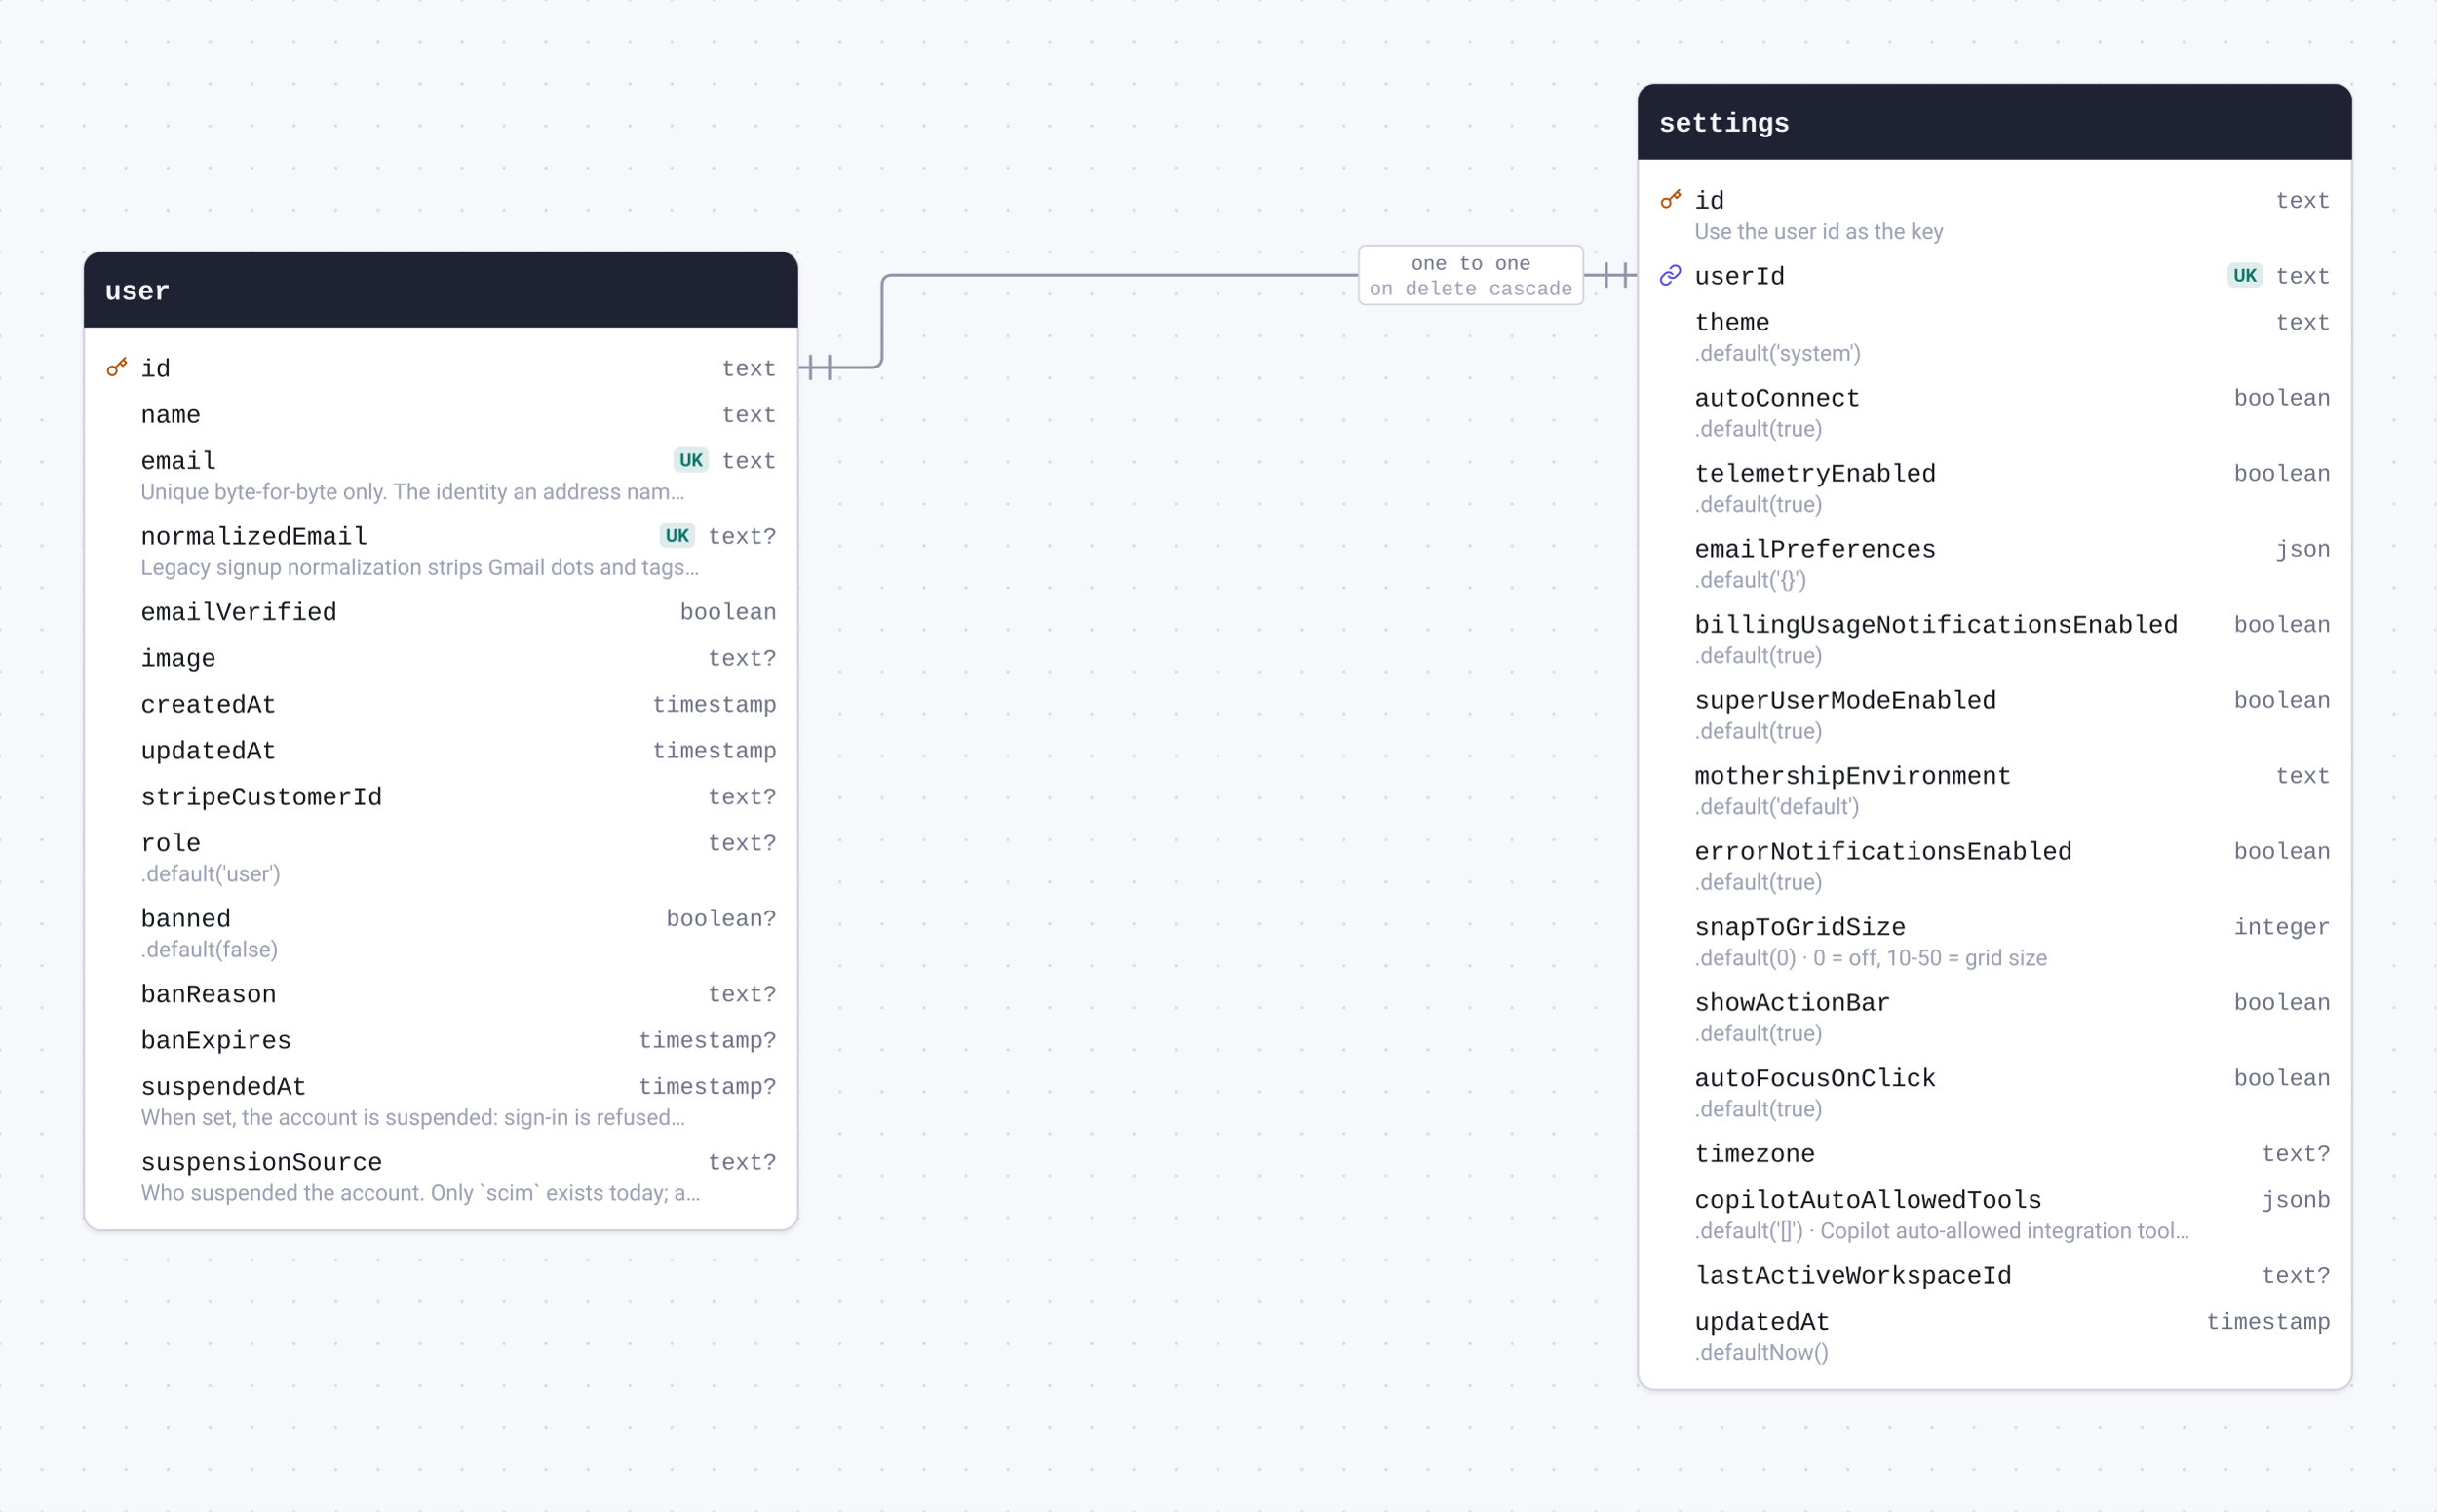
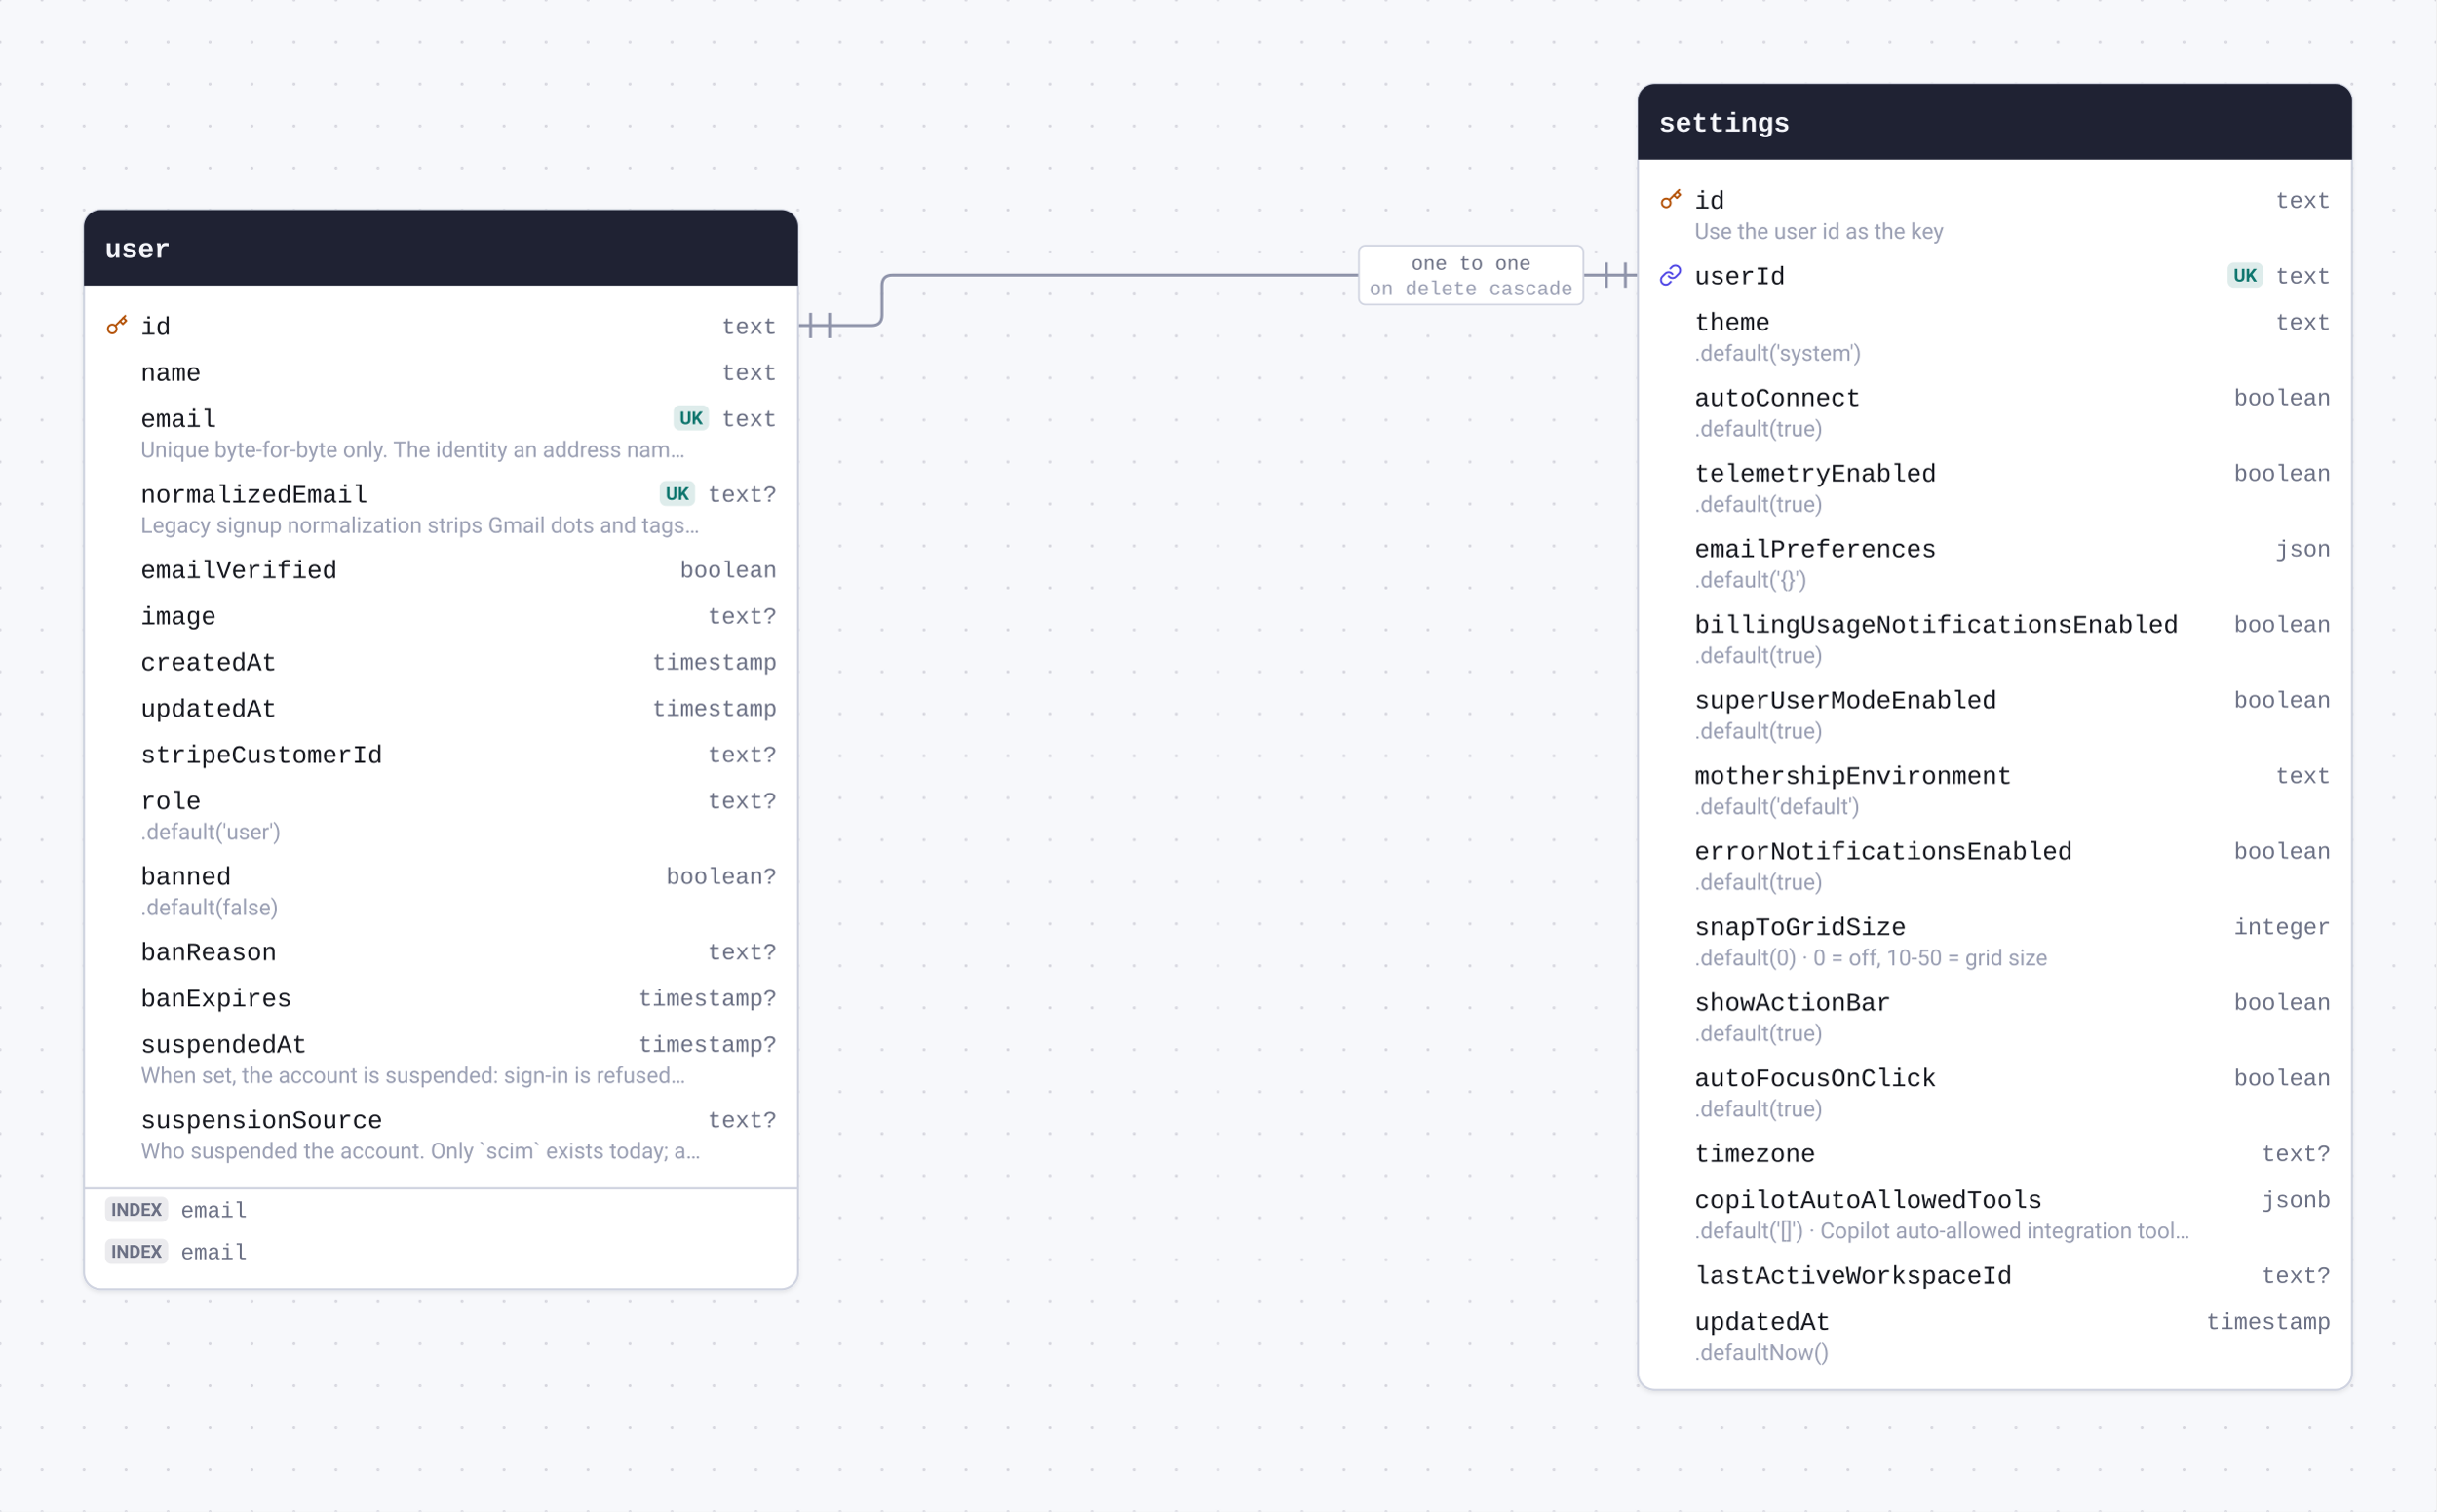
<svg xmlns="http://www.w3.org/2000/svg" width="1160" height="720" viewBox="0 0 1160 720">
  <defs>
    <pattern id="dots" x="-0.7" y="-0.7" width="20" height="20" patternUnits="userSpaceOnUse">
      <circle cx="0.7" cy="0.7" r="0.7" fill="#d4d4dc" />
    </pattern>
    <filter id="node-shadow" x="-5%" y="-5%" width="110%" height="115%">
      <feDropShadow dx="0" dy="1" stdDeviation="1" flood-color="#000000" flood-opacity="0.08" />
    </filter>
  </defs>
  <rect x="0" y="0" width="1160" height="720" fill="#f7f8fb" />
  <rect x="0" y="0" width="1160" height="720" fill="url(#dots)" />
  <g class="relation-edge">
-     <path d="M380 175L400 175L 415,175Q 420,175 420,170L 420,136Q 420,131 425,131L760 131L780 131" fill="none" stroke="#9095ab" stroke-width="1.4" />
-     <g transform="translate(380 175) scale(-1 1)" fill="none" stroke="#9095ab" stroke-width="1.4">
+     <path d="M380 155L400 155L 415,155Q 420,155 420,150L 420,136Q 420,131 425,131L760 131L780 131" fill="none" stroke="#9095ab" stroke-width="1.4" />
+     <g transform="translate(380 155) scale(-1 1)" fill="none" stroke="#9095ab" stroke-width="1.4">
      <path d="M-6 -6 L-6 6" />
      <path d="M-15 -6 L-15 6" />
    </g>
    <g transform="translate(780 131)" fill="none" stroke="#9095ab" stroke-width="1.4">
      <path d="M-6 -6 L-6 6" />
      <path d="M-15 -6 L-15 6" />
    </g>
  </g>
  <g class="model-node">
    <clipPath id="node-clip-0">
-       <rect x="40" y="120" width="340" height="466" rx="8" />
+       <rect x="40" y="100" width="340" height="514" rx="8" />
    </clipPath>
-     <rect x="40" y="120" width="340" height="466" rx="8" fill="#ffffff" stroke="#cfd3e0" filter="url(#node-shadow)" />
-     <rect x="40" y="120" width="340" height="36" fill="#1f2233" clip-path="url(#node-clip-0)" />
-     <text x="50" y="142.68" font-family="ui-monospace, SF Mono, Menlo, Consolas, Liberation Mono, DejaVu Sans Mono, monospace" font-size="13" font-weight="700" fill="#f4f5fa">user</text>
-     <g transform="translate(50 169.5) scale(0.46)" fill="none" stroke="#b45309" stroke-width="2" stroke-linecap="round" stroke-linejoin="round">
+     <rect x="40" y="100" width="340" height="514" rx="8" fill="#ffffff" stroke="#cfd3e0" filter="url(#node-shadow)" />
+     <rect x="40" y="100" width="340" height="36" fill="#1f2233" clip-path="url(#node-clip-0)" />
+     <text x="50" y="122.68" font-family="ui-monospace, SF Mono, Menlo, Consolas, Liberation Mono, DejaVu Sans Mono, monospace" font-size="13" font-weight="700" fill="#f4f5fa">user</text>
+     <g transform="translate(50 149.5) scale(0.46)" fill="none" stroke="#b45309" stroke-width="2" stroke-linecap="round" stroke-linejoin="round">
      <circle cx="7.5" cy="15.5" r="4.5" />
      <path d="m21 2-9.6 9.6" />
      <path d="m15.5 7.5 3 3L22 7l-3-3" />
    </g>
-     <text x="67" y="179.32" font-family="ui-monospace, SF Mono, Menlo, Consolas, Liberation Mono, DejaVu Sans Mono, monospace" font-size="12" fill="#16181f">id</text>
-     <text x="370" y="178.96" font-family="ui-monospace, SF Mono, Menlo, Consolas, Liberation Mono, DejaVu Sans Mono, monospace" font-size="11" text-anchor="end" fill="#6b7084">text</text>
-     <text x="67" y="201.32" font-family="ui-monospace, SF Mono, Menlo, Consolas, Liberation Mono, DejaVu Sans Mono, monospace" font-size="12" fill="#16181f">name</text>
-     <text x="370" y="200.96" font-family="ui-monospace, SF Mono, Menlo, Consolas, Liberation Mono, DejaVu Sans Mono, monospace" font-size="11" text-anchor="end" fill="#6b7084">text</text>
-     <rect x="320.76" y="213" width="16.84" height="12" rx="3" fill="#0f766e" fill-opacity="0.14" />
-     <text x="329.18" y="222.06" font-family="ui-sans-serif, -apple-system, Segoe UI, Roboto, Helvetica Neue, Arial, DejaVu Sans, sans-serif" font-size="8.5" font-weight="600" text-anchor="middle" fill="#0f766e">UK</text>
-     <text x="67" y="223.32" font-family="ui-monospace, SF Mono, Menlo, Consolas, Liberation Mono, DejaVu Sans Mono, monospace" font-size="12" fill="#16181f">email</text>
-     <text x="370" y="222.96" font-family="ui-monospace, SF Mono, Menlo, Consolas, Liberation Mono, DejaVu Sans Mono, monospace" font-size="11" text-anchor="end" fill="#6b7084">text</text>
-     <text x="67" y="237.78" font-family="ui-sans-serif, -apple-system, Segoe UI, Roboto, Helvetica Neue, Arial, DejaVu Sans, sans-serif" font-size="10.5" fill="#9a9fb3">Unique byte-for-byte only. The identity an address nam…</text>
-     <rect x="314.16" y="249" width="16.84" height="12" rx="3" fill="#0f766e" fill-opacity="0.14" />
-     <text x="322.58" y="258.06" font-family="ui-sans-serif, -apple-system, Segoe UI, Roboto, Helvetica Neue, Arial, DejaVu Sans, sans-serif" font-size="8.5" font-weight="600" text-anchor="middle" fill="#0f766e">UK</text>
-     <text x="67" y="259.32" font-family="ui-monospace, SF Mono, Menlo, Consolas, Liberation Mono, DejaVu Sans Mono, monospace" font-size="12" fill="#16181f">normalizedEmail</text>
-     <text x="370" y="258.96" font-family="ui-monospace, SF Mono, Menlo, Consolas, Liberation Mono, DejaVu Sans Mono, monospace" font-size="11" text-anchor="end" fill="#6b7084">text?</text>
-     <text x="67" y="273.78" font-family="ui-sans-serif, -apple-system, Segoe UI, Roboto, Helvetica Neue, Arial, DejaVu Sans, sans-serif" font-size="10.5" fill="#9a9fb3">Legacy signup normalization strips Gmail dots and tags…</text>
-     <text x="67" y="295.32" font-family="ui-monospace, SF Mono, Menlo, Consolas, Liberation Mono, DejaVu Sans Mono, monospace" font-size="12" fill="#16181f">emailVerified</text>
-     <text x="370" y="294.96" font-family="ui-monospace, SF Mono, Menlo, Consolas, Liberation Mono, DejaVu Sans Mono, monospace" font-size="11" text-anchor="end" fill="#6b7084">boolean</text>
-     <text x="67" y="317.32" font-family="ui-monospace, SF Mono, Menlo, Consolas, Liberation Mono, DejaVu Sans Mono, monospace" font-size="12" fill="#16181f">image</text>
-     <text x="370" y="316.96" font-family="ui-monospace, SF Mono, Menlo, Consolas, Liberation Mono, DejaVu Sans Mono, monospace" font-size="11" text-anchor="end" fill="#6b7084">text?</text>
-     <text x="67" y="339.32" font-family="ui-monospace, SF Mono, Menlo, Consolas, Liberation Mono, DejaVu Sans Mono, monospace" font-size="12" fill="#16181f">createdAt</text>
-     <text x="370" y="338.96" font-family="ui-monospace, SF Mono, Menlo, Consolas, Liberation Mono, DejaVu Sans Mono, monospace" font-size="11" text-anchor="end" fill="#6b7084">timestamp</text>
-     <text x="67" y="361.32" font-family="ui-monospace, SF Mono, Menlo, Consolas, Liberation Mono, DejaVu Sans Mono, monospace" font-size="12" fill="#16181f">updatedAt</text>
-     <text x="370" y="360.96" font-family="ui-monospace, SF Mono, Menlo, Consolas, Liberation Mono, DejaVu Sans Mono, monospace" font-size="11" text-anchor="end" fill="#6b7084">timestamp</text>
-     <text x="67" y="383.32" font-family="ui-monospace, SF Mono, Menlo, Consolas, Liberation Mono, DejaVu Sans Mono, monospace" font-size="12" fill="#16181f">stripeCustomerId</text>
-     <text x="370" y="382.96" font-family="ui-monospace, SF Mono, Menlo, Consolas, Liberation Mono, DejaVu Sans Mono, monospace" font-size="11" text-anchor="end" fill="#6b7084">text?</text>
-     <text x="67" y="405.32" font-family="ui-monospace, SF Mono, Menlo, Consolas, Liberation Mono, DejaVu Sans Mono, monospace" font-size="12" fill="#16181f">role</text>
-     <text x="370" y="404.96" font-family="ui-monospace, SF Mono, Menlo, Consolas, Liberation Mono, DejaVu Sans Mono, monospace" font-size="11" text-anchor="end" fill="#6b7084">text?</text>
-     <text x="67" y="419.78" font-family="ui-sans-serif, -apple-system, Segoe UI, Roboto, Helvetica Neue, Arial, DejaVu Sans, sans-serif" font-size="10.5" fill="#9a9fb3">.default('user')</text>
-     <text x="67" y="441.32" font-family="ui-monospace, SF Mono, Menlo, Consolas, Liberation Mono, DejaVu Sans Mono, monospace" font-size="12" fill="#16181f">banned</text>
-     <text x="370" y="440.96" font-family="ui-monospace, SF Mono, Menlo, Consolas, Liberation Mono, DejaVu Sans Mono, monospace" font-size="11" text-anchor="end" fill="#6b7084">boolean?</text>
-     <text x="67" y="455.78" font-family="ui-sans-serif, -apple-system, Segoe UI, Roboto, Helvetica Neue, Arial, DejaVu Sans, sans-serif" font-size="10.5" fill="#9a9fb3">.default(false)</text>
-     <text x="67" y="477.32" font-family="ui-monospace, SF Mono, Menlo, Consolas, Liberation Mono, DejaVu Sans Mono, monospace" font-size="12" fill="#16181f">banReason</text>
-     <text x="370" y="476.96" font-family="ui-monospace, SF Mono, Menlo, Consolas, Liberation Mono, DejaVu Sans Mono, monospace" font-size="11" text-anchor="end" fill="#6b7084">text?</text>
-     <text x="67" y="499.32" font-family="ui-monospace, SF Mono, Menlo, Consolas, Liberation Mono, DejaVu Sans Mono, monospace" font-size="12" fill="#16181f">banExpires</text>
-     <text x="370" y="498.96" font-family="ui-monospace, SF Mono, Menlo, Consolas, Liberation Mono, DejaVu Sans Mono, monospace" font-size="11" text-anchor="end" fill="#6b7084">timestamp?</text>
-     <text x="67" y="521.32" font-family="ui-monospace, SF Mono, Menlo, Consolas, Liberation Mono, DejaVu Sans Mono, monospace" font-size="12" fill="#16181f">suspendedAt</text>
-     <text x="370" y="520.96" font-family="ui-monospace, SF Mono, Menlo, Consolas, Liberation Mono, DejaVu Sans Mono, monospace" font-size="11" text-anchor="end" fill="#6b7084">timestamp?</text>
-     <text x="67" y="535.78" font-family="ui-sans-serif, -apple-system, Segoe UI, Roboto, Helvetica Neue, Arial, DejaVu Sans, sans-serif" font-size="10.5" fill="#9a9fb3">When set, the account is suspended: sign-in is refused…</text>
-     <text x="67" y="557.32" font-family="ui-monospace, SF Mono, Menlo, Consolas, Liberation Mono, DejaVu Sans Mono, monospace" font-size="12" fill="#16181f">suspensionSource</text>
-     <text x="370" y="556.96" font-family="ui-monospace, SF Mono, Menlo, Consolas, Liberation Mono, DejaVu Sans Mono, monospace" font-size="11" text-anchor="end" fill="#6b7084">text?</text>
-     <text x="67" y="571.78" font-family="ui-sans-serif, -apple-system, Segoe UI, Roboto, Helvetica Neue, Arial, DejaVu Sans, sans-serif" font-size="10.5" fill="#9a9fb3">Who suspended the account. Only `scim` exists today; a…</text>
+     <text x="67" y="159.32" font-family="ui-monospace, SF Mono, Menlo, Consolas, Liberation Mono, DejaVu Sans Mono, monospace" font-size="12" fill="#16181f">id</text>
+     <text x="370" y="158.96" font-family="ui-monospace, SF Mono, Menlo, Consolas, Liberation Mono, DejaVu Sans Mono, monospace" font-size="11" text-anchor="end" fill="#6b7084">text</text>
+     <text x="67" y="181.32" font-family="ui-monospace, SF Mono, Menlo, Consolas, Liberation Mono, DejaVu Sans Mono, monospace" font-size="12" fill="#16181f">name</text>
+     <text x="370" y="180.96" font-family="ui-monospace, SF Mono, Menlo, Consolas, Liberation Mono, DejaVu Sans Mono, monospace" font-size="11" text-anchor="end" fill="#6b7084">text</text>
+     <rect x="320.76" y="193" width="16.84" height="12" rx="3" fill="#0f766e" fill-opacity="0.14" />
+     <text x="329.18" y="202.06" font-family="ui-sans-serif, -apple-system, Segoe UI, Roboto, Helvetica Neue, Arial, DejaVu Sans, sans-serif" font-size="8.5" font-weight="600" text-anchor="middle" fill="#0f766e">UK</text>
+     <text x="67" y="203.32" font-family="ui-monospace, SF Mono, Menlo, Consolas, Liberation Mono, DejaVu Sans Mono, monospace" font-size="12" fill="#16181f">email</text>
+     <text x="370" y="202.96" font-family="ui-monospace, SF Mono, Menlo, Consolas, Liberation Mono, DejaVu Sans Mono, monospace" font-size="11" text-anchor="end" fill="#6b7084">text</text>
+     <text x="67" y="217.78" font-family="ui-sans-serif, -apple-system, Segoe UI, Roboto, Helvetica Neue, Arial, DejaVu Sans, sans-serif" font-size="10.5" fill="#9a9fb3">Unique byte-for-byte only. The identity an address nam…</text>
+     <rect x="314.16" y="229" width="16.84" height="12" rx="3" fill="#0f766e" fill-opacity="0.14" />
+     <text x="322.58" y="238.06" font-family="ui-sans-serif, -apple-system, Segoe UI, Roboto, Helvetica Neue, Arial, DejaVu Sans, sans-serif" font-size="8.5" font-weight="600" text-anchor="middle" fill="#0f766e">UK</text>
+     <text x="67" y="239.32" font-family="ui-monospace, SF Mono, Menlo, Consolas, Liberation Mono, DejaVu Sans Mono, monospace" font-size="12" fill="#16181f">normalizedEmail</text>
+     <text x="370" y="238.96" font-family="ui-monospace, SF Mono, Menlo, Consolas, Liberation Mono, DejaVu Sans Mono, monospace" font-size="11" text-anchor="end" fill="#6b7084">text?</text>
+     <text x="67" y="253.78" font-family="ui-sans-serif, -apple-system, Segoe UI, Roboto, Helvetica Neue, Arial, DejaVu Sans, sans-serif" font-size="10.5" fill="#9a9fb3">Legacy signup normalization strips Gmail dots and tags…</text>
+     <text x="67" y="275.32" font-family="ui-monospace, SF Mono, Menlo, Consolas, Liberation Mono, DejaVu Sans Mono, monospace" font-size="12" fill="#16181f">emailVerified</text>
+     <text x="370" y="274.96" font-family="ui-monospace, SF Mono, Menlo, Consolas, Liberation Mono, DejaVu Sans Mono, monospace" font-size="11" text-anchor="end" fill="#6b7084">boolean</text>
+     <text x="67" y="297.32" font-family="ui-monospace, SF Mono, Menlo, Consolas, Liberation Mono, DejaVu Sans Mono, monospace" font-size="12" fill="#16181f">image</text>
+     <text x="370" y="296.96" font-family="ui-monospace, SF Mono, Menlo, Consolas, Liberation Mono, DejaVu Sans Mono, monospace" font-size="11" text-anchor="end" fill="#6b7084">text?</text>
+     <text x="67" y="319.32" font-family="ui-monospace, SF Mono, Menlo, Consolas, Liberation Mono, DejaVu Sans Mono, monospace" font-size="12" fill="#16181f">createdAt</text>
+     <text x="370" y="318.96" font-family="ui-monospace, SF Mono, Menlo, Consolas, Liberation Mono, DejaVu Sans Mono, monospace" font-size="11" text-anchor="end" fill="#6b7084">timestamp</text>
+     <text x="67" y="341.32" font-family="ui-monospace, SF Mono, Menlo, Consolas, Liberation Mono, DejaVu Sans Mono, monospace" font-size="12" fill="#16181f">updatedAt</text>
+     <text x="370" y="340.96" font-family="ui-monospace, SF Mono, Menlo, Consolas, Liberation Mono, DejaVu Sans Mono, monospace" font-size="11" text-anchor="end" fill="#6b7084">timestamp</text>
+     <text x="67" y="363.32" font-family="ui-monospace, SF Mono, Menlo, Consolas, Liberation Mono, DejaVu Sans Mono, monospace" font-size="12" fill="#16181f">stripeCustomerId</text>
+     <text x="370" y="362.96" font-family="ui-monospace, SF Mono, Menlo, Consolas, Liberation Mono, DejaVu Sans Mono, monospace" font-size="11" text-anchor="end" fill="#6b7084">text?</text>
+     <text x="67" y="385.32" font-family="ui-monospace, SF Mono, Menlo, Consolas, Liberation Mono, DejaVu Sans Mono, monospace" font-size="12" fill="#16181f">role</text>
+     <text x="370" y="384.96" font-family="ui-monospace, SF Mono, Menlo, Consolas, Liberation Mono, DejaVu Sans Mono, monospace" font-size="11" text-anchor="end" fill="#6b7084">text?</text>
+     <text x="67" y="399.78" font-family="ui-sans-serif, -apple-system, Segoe UI, Roboto, Helvetica Neue, Arial, DejaVu Sans, sans-serif" font-size="10.5" fill="#9a9fb3">.default('user')</text>
+     <text x="67" y="421.32" font-family="ui-monospace, SF Mono, Menlo, Consolas, Liberation Mono, DejaVu Sans Mono, monospace" font-size="12" fill="#16181f">banned</text>
+     <text x="370" y="420.96" font-family="ui-monospace, SF Mono, Menlo, Consolas, Liberation Mono, DejaVu Sans Mono, monospace" font-size="11" text-anchor="end" fill="#6b7084">boolean?</text>
+     <text x="67" y="435.78" font-family="ui-sans-serif, -apple-system, Segoe UI, Roboto, Helvetica Neue, Arial, DejaVu Sans, sans-serif" font-size="10.5" fill="#9a9fb3">.default(false)</text>
+     <text x="67" y="457.32" font-family="ui-monospace, SF Mono, Menlo, Consolas, Liberation Mono, DejaVu Sans Mono, monospace" font-size="12" fill="#16181f">banReason</text>
+     <text x="370" y="456.96" font-family="ui-monospace, SF Mono, Menlo, Consolas, Liberation Mono, DejaVu Sans Mono, monospace" font-size="11" text-anchor="end" fill="#6b7084">text?</text>
+     <text x="67" y="479.32" font-family="ui-monospace, SF Mono, Menlo, Consolas, Liberation Mono, DejaVu Sans Mono, monospace" font-size="12" fill="#16181f">banExpires</text>
+     <text x="370" y="478.96" font-family="ui-monospace, SF Mono, Menlo, Consolas, Liberation Mono, DejaVu Sans Mono, monospace" font-size="11" text-anchor="end" fill="#6b7084">timestamp?</text>
+     <text x="67" y="501.32" font-family="ui-monospace, SF Mono, Menlo, Consolas, Liberation Mono, DejaVu Sans Mono, monospace" font-size="12" fill="#16181f">suspendedAt</text>
+     <text x="370" y="500.96" font-family="ui-monospace, SF Mono, Menlo, Consolas, Liberation Mono, DejaVu Sans Mono, monospace" font-size="11" text-anchor="end" fill="#6b7084">timestamp?</text>
+     <text x="67" y="515.78" font-family="ui-sans-serif, -apple-system, Segoe UI, Roboto, Helvetica Neue, Arial, DejaVu Sans, sans-serif" font-size="10.5" fill="#9a9fb3">When set, the account is suspended: sign-in is refused…</text>
+     <text x="67" y="537.32" font-family="ui-monospace, SF Mono, Menlo, Consolas, Liberation Mono, DejaVu Sans Mono, monospace" font-size="12" fill="#16181f">suspensionSource</text>
+     <text x="370" y="536.96" font-family="ui-monospace, SF Mono, Menlo, Consolas, Liberation Mono, DejaVu Sans Mono, monospace" font-size="11" text-anchor="end" fill="#6b7084">text?</text>
+     <text x="67" y="551.78" font-family="ui-sans-serif, -apple-system, Segoe UI, Roboto, Helvetica Neue, Arial, DejaVu Sans, sans-serif" font-size="10.5" fill="#9a9fb3">Who suspended the account. Only `scim` exists today; a…</text>
+     <path d="M40 566H380" stroke="#cfd3e0" stroke-width="1" />
+     <rect x="50" y="570" width="30.1" height="12" rx="3" fill="#6b7084" fill-opacity="0.14" />
+     <text x="65.05" y="579.06" font-family="ui-sans-serif, -apple-system, Segoe UI, Roboto, Helvetica Neue, Arial, DejaVu Sans, sans-serif" font-size="8.5" font-weight="600" text-anchor="middle" fill="#6b7084">INDEX</text>
+     <text x="86.1" y="579.78" font-family="ui-monospace, SF Mono, Menlo, Consolas, Liberation Mono, DejaVu Sans Mono, monospace" font-size="10.5" fill="#6b7084">email</text>
+     <rect x="50" y="590" width="30.1" height="12" rx="3" fill="#6b7084" fill-opacity="0.14" />
+     <text x="65.05" y="599.06" font-family="ui-sans-serif, -apple-system, Segoe UI, Roboto, Helvetica Neue, Arial, DejaVu Sans, sans-serif" font-size="8.5" font-weight="600" text-anchor="middle" fill="#6b7084">INDEX</text>
+     <text x="86.1" y="599.78" font-family="ui-monospace, SF Mono, Menlo, Consolas, Liberation Mono, DejaVu Sans Mono, monospace" font-size="10.5" fill="#6b7084">email</text>
  </g>
  <g class="model-node">
    <clipPath id="node-clip-1">
      <rect x="780" y="40" width="340" height="622" rx="8" />
    </clipPath>
    <rect x="780" y="40" width="340" height="622" rx="8" fill="#ffffff" stroke="#cfd3e0" filter="url(#node-shadow)" />
    <rect x="780" y="40" width="340" height="36" fill="#1f2233" clip-path="url(#node-clip-1)" />
    <text x="790" y="62.68" font-family="ui-monospace, SF Mono, Menlo, Consolas, Liberation Mono, DejaVu Sans Mono, monospace" font-size="13" font-weight="700" fill="#f4f5fa">settings</text>
    <g transform="translate(790 89.5) scale(0.46)" fill="none" stroke="#b45309" stroke-width="2" stroke-linecap="round" stroke-linejoin="round">
      <circle cx="7.5" cy="15.5" r="4.5" />
      <path d="m21 2-9.6 9.6" />
      <path d="m15.5 7.5 3 3L22 7l-3-3" />
    </g>
    <text x="807" y="99.32" font-family="ui-monospace, SF Mono, Menlo, Consolas, Liberation Mono, DejaVu Sans Mono, monospace" font-size="12" fill="#16181f">id</text>
    <text x="1110" y="98.96" font-family="ui-monospace, SF Mono, Menlo, Consolas, Liberation Mono, DejaVu Sans Mono, monospace" font-size="11" text-anchor="end" fill="#6b7084">text</text>
    <text x="807" y="113.78" font-family="ui-sans-serif, -apple-system, Segoe UI, Roboto, Helvetica Neue, Arial, DejaVu Sans, sans-serif" font-size="10.5" fill="#9a9fb3">Use the user id as the key</text>
    <g transform="translate(790 125.5) scale(0.46)" fill="none" stroke="#4f46e5" stroke-width="2" stroke-linecap="round" stroke-linejoin="round">
      <path d="M10 13a5 5 0 0 0 7.54.54l3-3a5 5 0 0 0-7.07-7.07l-1.72 1.71" />
      <path d="M14 11a5 5 0 0 0-7.54-.54l-3 3a5 5 0 0 0 7.07 7.07l1.71-1.71" />
    </g>
    <rect x="1060.76" y="125" width="16.84" height="12" rx="3" fill="#0f766e" fill-opacity="0.14" />
    <text x="1069.18" y="134.06" font-family="ui-sans-serif, -apple-system, Segoe UI, Roboto, Helvetica Neue, Arial, DejaVu Sans, sans-serif" font-size="8.5" font-weight="600" text-anchor="middle" fill="#0f766e">UK</text>
    <text x="807" y="135.32" font-family="ui-monospace, SF Mono, Menlo, Consolas, Liberation Mono, DejaVu Sans Mono, monospace" font-size="12" fill="#16181f">userId</text>
    <text x="1110" y="134.96" font-family="ui-monospace, SF Mono, Menlo, Consolas, Liberation Mono, DejaVu Sans Mono, monospace" font-size="11" text-anchor="end" fill="#6b7084">text</text>
    <text x="807" y="157.32" font-family="ui-monospace, SF Mono, Menlo, Consolas, Liberation Mono, DejaVu Sans Mono, monospace" font-size="12" fill="#16181f">theme</text>
    <text x="1110" y="156.96" font-family="ui-monospace, SF Mono, Menlo, Consolas, Liberation Mono, DejaVu Sans Mono, monospace" font-size="11" text-anchor="end" fill="#6b7084">text</text>
    <text x="807" y="171.78" font-family="ui-sans-serif, -apple-system, Segoe UI, Roboto, Helvetica Neue, Arial, DejaVu Sans, sans-serif" font-size="10.5" fill="#9a9fb3">.default('system')</text>
    <text x="807" y="193.32" font-family="ui-monospace, SF Mono, Menlo, Consolas, Liberation Mono, DejaVu Sans Mono, monospace" font-size="12" fill="#16181f">autoConnect</text>
    <text x="1110" y="192.96" font-family="ui-monospace, SF Mono, Menlo, Consolas, Liberation Mono, DejaVu Sans Mono, monospace" font-size="11" text-anchor="end" fill="#6b7084">boolean</text>
    <text x="807" y="207.78" font-family="ui-sans-serif, -apple-system, Segoe UI, Roboto, Helvetica Neue, Arial, DejaVu Sans, sans-serif" font-size="10.5" fill="#9a9fb3">.default(true)</text>
    <text x="807" y="229.32" font-family="ui-monospace, SF Mono, Menlo, Consolas, Liberation Mono, DejaVu Sans Mono, monospace" font-size="12" fill="#16181f">telemetryEnabled</text>
    <text x="1110" y="228.96" font-family="ui-monospace, SF Mono, Menlo, Consolas, Liberation Mono, DejaVu Sans Mono, monospace" font-size="11" text-anchor="end" fill="#6b7084">boolean</text>
    <text x="807" y="243.78" font-family="ui-sans-serif, -apple-system, Segoe UI, Roboto, Helvetica Neue, Arial, DejaVu Sans, sans-serif" font-size="10.5" fill="#9a9fb3">.default(true)</text>
    <text x="807" y="265.32" font-family="ui-monospace, SF Mono, Menlo, Consolas, Liberation Mono, DejaVu Sans Mono, monospace" font-size="12" fill="#16181f">emailPreferences</text>
    <text x="1110" y="264.96" font-family="ui-monospace, SF Mono, Menlo, Consolas, Liberation Mono, DejaVu Sans Mono, monospace" font-size="11" text-anchor="end" fill="#6b7084">json</text>
    <text x="807" y="279.78" font-family="ui-sans-serif, -apple-system, Segoe UI, Roboto, Helvetica Neue, Arial, DejaVu Sans, sans-serif" font-size="10.5" fill="#9a9fb3">.default('{}')</text>
    <text x="807" y="301.32" font-family="ui-monospace, SF Mono, Menlo, Consolas, Liberation Mono, DejaVu Sans Mono, monospace" font-size="12" fill="#16181f">billingUsageNotificationsEnabled</text>
    <text x="1110" y="300.96" font-family="ui-monospace, SF Mono, Menlo, Consolas, Liberation Mono, DejaVu Sans Mono, monospace" font-size="11" text-anchor="end" fill="#6b7084">boolean</text>
    <text x="807" y="315.78" font-family="ui-sans-serif, -apple-system, Segoe UI, Roboto, Helvetica Neue, Arial, DejaVu Sans, sans-serif" font-size="10.5" fill="#9a9fb3">.default(true)</text>
    <text x="807" y="337.32" font-family="ui-monospace, SF Mono, Menlo, Consolas, Liberation Mono, DejaVu Sans Mono, monospace" font-size="12" fill="#16181f">superUserModeEnabled</text>
    <text x="1110" y="336.96" font-family="ui-monospace, SF Mono, Menlo, Consolas, Liberation Mono, DejaVu Sans Mono, monospace" font-size="11" text-anchor="end" fill="#6b7084">boolean</text>
    <text x="807" y="351.78" font-family="ui-sans-serif, -apple-system, Segoe UI, Roboto, Helvetica Neue, Arial, DejaVu Sans, sans-serif" font-size="10.5" fill="#9a9fb3">.default(true)</text>
    <text x="807" y="373.32" font-family="ui-monospace, SF Mono, Menlo, Consolas, Liberation Mono, DejaVu Sans Mono, monospace" font-size="12" fill="#16181f">mothershipEnvironment</text>
    <text x="1110" y="372.96" font-family="ui-monospace, SF Mono, Menlo, Consolas, Liberation Mono, DejaVu Sans Mono, monospace" font-size="11" text-anchor="end" fill="#6b7084">text</text>
    <text x="807" y="387.78" font-family="ui-sans-serif, -apple-system, Segoe UI, Roboto, Helvetica Neue, Arial, DejaVu Sans, sans-serif" font-size="10.5" fill="#9a9fb3">.default('default')</text>
    <text x="807" y="409.32" font-family="ui-monospace, SF Mono, Menlo, Consolas, Liberation Mono, DejaVu Sans Mono, monospace" font-size="12" fill="#16181f">errorNotificationsEnabled</text>
    <text x="1110" y="408.96" font-family="ui-monospace, SF Mono, Menlo, Consolas, Liberation Mono, DejaVu Sans Mono, monospace" font-size="11" text-anchor="end" fill="#6b7084">boolean</text>
    <text x="807" y="423.78" font-family="ui-sans-serif, -apple-system, Segoe UI, Roboto, Helvetica Neue, Arial, DejaVu Sans, sans-serif" font-size="10.5" fill="#9a9fb3">.default(true)</text>
    <text x="807" y="445.32" font-family="ui-monospace, SF Mono, Menlo, Consolas, Liberation Mono, DejaVu Sans Mono, monospace" font-size="12" fill="#16181f">snapToGridSize</text>
    <text x="1110" y="444.96" font-family="ui-monospace, SF Mono, Menlo, Consolas, Liberation Mono, DejaVu Sans Mono, monospace" font-size="11" text-anchor="end" fill="#6b7084">integer</text>
    <text x="807" y="459.78" font-family="ui-sans-serif, -apple-system, Segoe UI, Roboto, Helvetica Neue, Arial, DejaVu Sans, sans-serif" font-size="10.5" fill="#9a9fb3">.default(0) · 0 = off, 10-50 = grid size</text>
    <text x="807" y="481.32" font-family="ui-monospace, SF Mono, Menlo, Consolas, Liberation Mono, DejaVu Sans Mono, monospace" font-size="12" fill="#16181f">showActionBar</text>
    <text x="1110" y="480.96" font-family="ui-monospace, SF Mono, Menlo, Consolas, Liberation Mono, DejaVu Sans Mono, monospace" font-size="11" text-anchor="end" fill="#6b7084">boolean</text>
    <text x="807" y="495.78" font-family="ui-sans-serif, -apple-system, Segoe UI, Roboto, Helvetica Neue, Arial, DejaVu Sans, sans-serif" font-size="10.5" fill="#9a9fb3">.default(true)</text>
    <text x="807" y="517.32" font-family="ui-monospace, SF Mono, Menlo, Consolas, Liberation Mono, DejaVu Sans Mono, monospace" font-size="12" fill="#16181f">autoFocusOnClick</text>
    <text x="1110" y="516.96" font-family="ui-monospace, SF Mono, Menlo, Consolas, Liberation Mono, DejaVu Sans Mono, monospace" font-size="11" text-anchor="end" fill="#6b7084">boolean</text>
    <text x="807" y="531.78" font-family="ui-sans-serif, -apple-system, Segoe UI, Roboto, Helvetica Neue, Arial, DejaVu Sans, sans-serif" font-size="10.5" fill="#9a9fb3">.default(true)</text>
    <text x="807" y="553.32" font-family="ui-monospace, SF Mono, Menlo, Consolas, Liberation Mono, DejaVu Sans Mono, monospace" font-size="12" fill="#16181f">timezone</text>
    <text x="1110" y="552.96" font-family="ui-monospace, SF Mono, Menlo, Consolas, Liberation Mono, DejaVu Sans Mono, monospace" font-size="11" text-anchor="end" fill="#6b7084">text?</text>
    <text x="807" y="575.32" font-family="ui-monospace, SF Mono, Menlo, Consolas, Liberation Mono, DejaVu Sans Mono, monospace" font-size="12" fill="#16181f">copilotAutoAllowedTools</text>
    <text x="1110" y="574.96" font-family="ui-monospace, SF Mono, Menlo, Consolas, Liberation Mono, DejaVu Sans Mono, monospace" font-size="11" text-anchor="end" fill="#6b7084">jsonb</text>
    <text x="807" y="589.78" font-family="ui-sans-serif, -apple-system, Segoe UI, Roboto, Helvetica Neue, Arial, DejaVu Sans, sans-serif" font-size="10.5" fill="#9a9fb3">.default('[]') · Copilot auto-allowed integration tool…</text>
    <text x="807" y="611.32" font-family="ui-monospace, SF Mono, Menlo, Consolas, Liberation Mono, DejaVu Sans Mono, monospace" font-size="12" fill="#16181f">lastActiveWorkspaceId</text>
    <text x="1110" y="610.96" font-family="ui-monospace, SF Mono, Menlo, Consolas, Liberation Mono, DejaVu Sans Mono, monospace" font-size="11" text-anchor="end" fill="#6b7084">text?</text>
    <text x="807" y="633.32" font-family="ui-monospace, SF Mono, Menlo, Consolas, Liberation Mono, DejaVu Sans Mono, monospace" font-size="12" fill="#16181f">updatedAt</text>
    <text x="1110" y="632.96" font-family="ui-monospace, SF Mono, Menlo, Consolas, Liberation Mono, DejaVu Sans Mono, monospace" font-size="11" text-anchor="end" fill="#6b7084">timestamp</text>
    <text x="807" y="647.78" font-family="ui-sans-serif, -apple-system, Segoe UI, Roboto, Helvetica Neue, Arial, DejaVu Sans, sans-serif" font-size="10.5" fill="#9a9fb3">.defaultNow()</text>
  </g>
  <g class="relation-label">
    <rect x="647.1" y="117" width="106.9" height="28" rx="3" fill="#ffffff" stroke="#cfd3e0" stroke-width="0.8" />
    <text x="700.55" y="128.42" font-family="ui-monospace, SF Mono, Menlo, Consolas, Liberation Mono, DejaVu Sans Mono, monospace" font-size="9.5" text-anchor="middle" fill="#6b7084">one to one</text>
    <text x="700.55" y="140.42" font-family="ui-monospace, SF Mono, Menlo, Consolas, Liberation Mono, DejaVu Sans Mono, monospace" font-size="9.5" text-anchor="middle" fill="#9a9fb3">on delete cascade</text>
  </g>
</svg>
